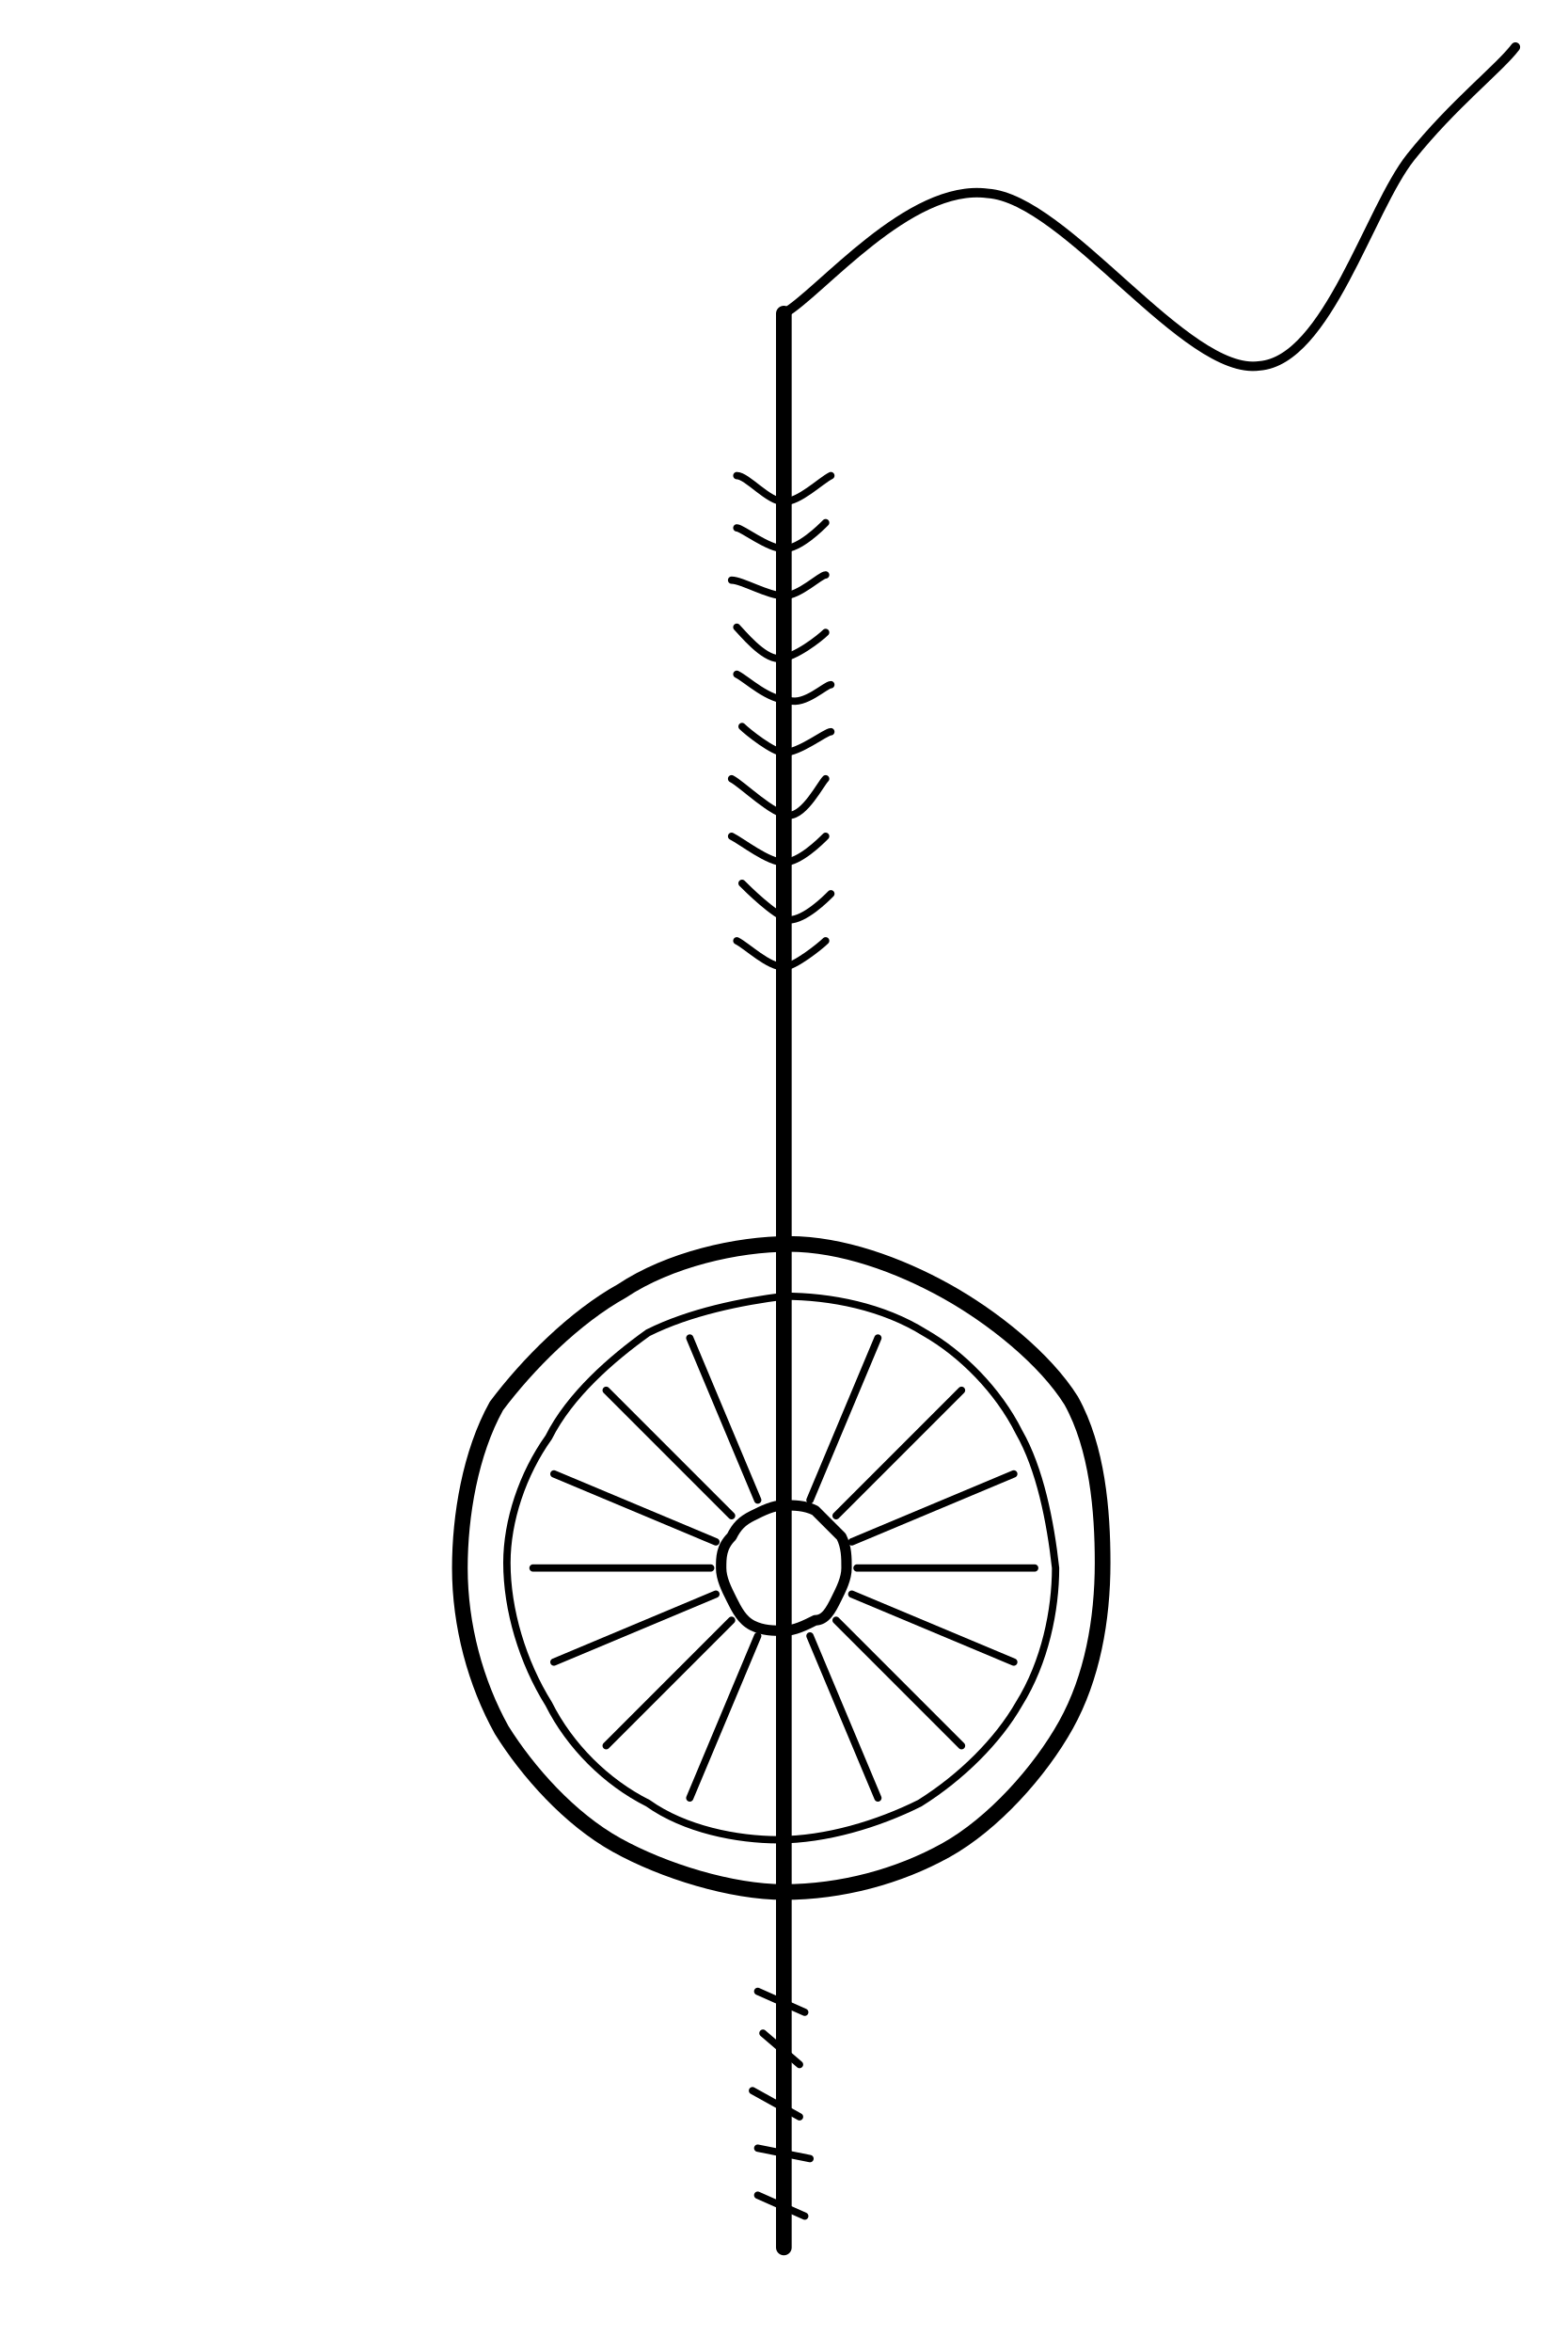
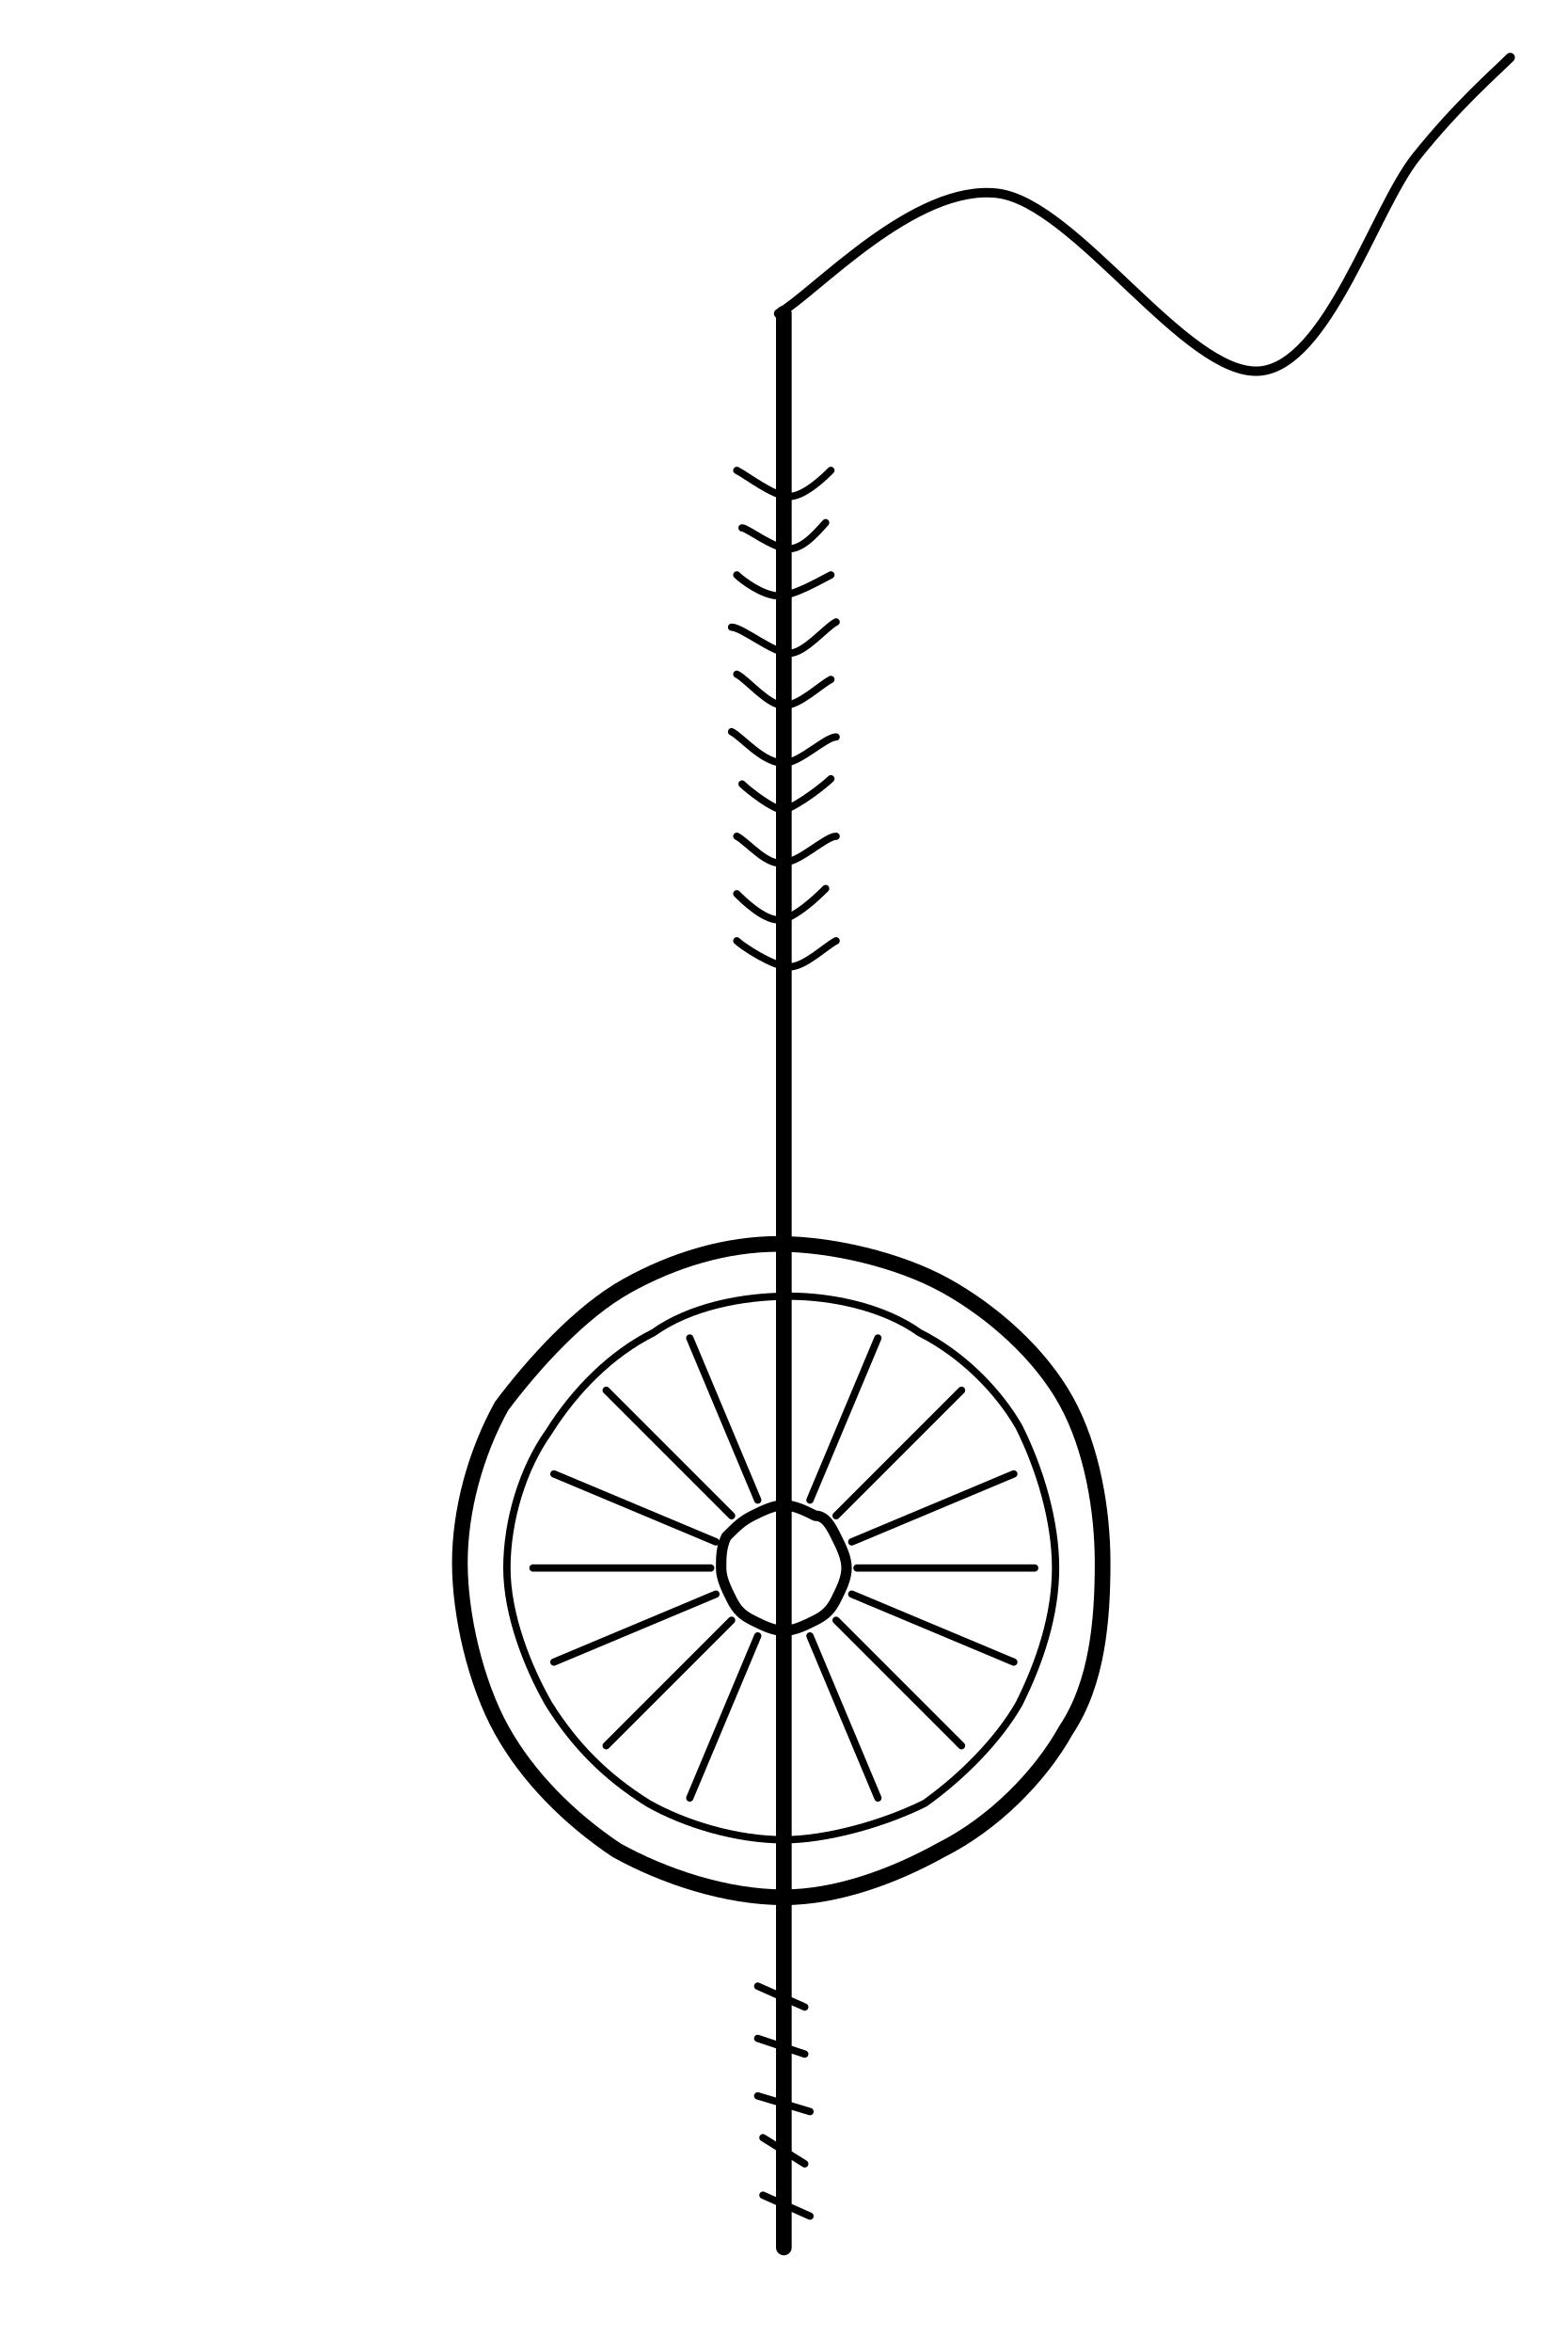
<svg xmlns="http://www.w3.org/2000/svg" viewBox="0 0 300 450" fill="none" stroke="currentColor" stroke-linecap="round" stroke-linejoin="round" aria-hidden="true" focusable="false">
  <line x1="150" y1="60" x2="150" y2="430" stroke-width="3" />
-   <path d="M211 299C211 310 209 321 204 330C199 339 190 349 181 354C172 359 161 362 150 362C140 362 127 358 118 353C109 348 101 339 96 331C91 322 88 311 88 300C88 290 90 278 95 269C101 261 110 252 119 247C128 241 141 238 151 238C161 238 172 242 181 247C190 252 200 260 205 268C210 277 211 289 211 299Z" stroke-width="3" />
-   <path d="M202 300C202 308 200 318 195 326C191 333 184 340 176 345C168 349 158 352 149 352C141 352 131 350 124 345C116 341 109 334 105 326C100 318 97 308 97 299C97 291 100 282 105 275C109 267 117 260 124 255C132 251 142 249 150 248C159 248 169 250 177 255C184 259 191 266 195 274C199 281 201 291 202 300Z" stroke-width="1.4" />
+   <path d="M211 299C211 310 210 322 204 331C199 340 190 349 180 354C171 359 160 363 150 363C139 363 127 359 118 354C109 348 101 340 96 331C91 322 88 309 88 299C88 289 91 278 96 269C102 261 111 251 120 246C129 241 139 238 149 238C159 238 172 241 181 246C190 251 199 259 204 268C209 277 211 289 211 299Z" stroke-width="3" />
+   <path d="M202 300C202 309 199 318 195 326C191 333 184 340 177 345C169 349 158 352 150 352C141 352 131 349 124 345C116 340 110 334 105 326C101 319 97 309 97 300C97 291 100 281 105 274C110 266 117 259 125 255C132 250 142 248 151 248C159 248 169 250 176 255C184 259 191 266 195 273C199 281 202 291 202 300Z" stroke-width="1.4" />
  <line x1="164" y1="300" x2="198" y2="300" stroke-width="1.4" />
  <line x1="163" y1="305" x2="194" y2="318" stroke-width="1.4" />
  <line x1="160" y1="310" x2="184" y2="334" stroke-width="1.4" />
  <line x1="155" y1="313" x2="168" y2="344" stroke-width="1.4" />
  <line x1="150" y1="314" x2="150" y2="348" stroke-width="1.4" />
  <line x1="145" y1="313" x2="132" y2="344" stroke-width="1.4" />
  <line x1="140" y1="310" x2="116" y2="334" stroke-width="1.4" />
  <line x1="137" y1="305" x2="106" y2="318" stroke-width="1.4" />
  <line x1="136" y1="300" x2="102" y2="300" stroke-width="1.4" />
  <line x1="137" y1="295" x2="106" y2="282" stroke-width="1.4" />
  <line x1="140" y1="290" x2="116" y2="266" stroke-width="1.4" />
  <line x1="145" y1="287" x2="132" y2="256" stroke-width="1.4" />
  <line x1="150" y1="286" x2="150" y2="252" stroke-width="1.4" />
  <line x1="155" y1="287" x2="168" y2="256" stroke-width="1.4" />
  <line x1="160" y1="290" x2="184" y2="266" stroke-width="1.4" />
  <line x1="163" y1="295" x2="194" y2="282" stroke-width="1.4" />
-   <path d="M162 300C162 302 161 304 160 306C159 308 158 310 156 310C154 311 152 312 150 312C148 312 146 312 144 311C142 310 141 308 140 306C139 304 138 302 138 300C138 298 138 296 140 294C141 292 142 291 144 290C146 289 148 288 150 288C152 288 154 288 156 289C158 291 159 292 161 294C162 296 162 298 162 300Z" stroke-width="2" />
-   <path d="M141 91C143 91 147 96 150 96C153 96 157 92 159 91" stroke-width="1.4" />
-   <path d="M141 101C142 101 147 105 150 105C153 105 157 101 158 100" stroke-width="1.4" />
-   <path d="M140 111C142 111 147 114 150 114C153 114 157 110 158 110" stroke-width="1.4" />
-   <path d="M141 120C142 121 146 126 149 126C152 126 157 122 158 121" stroke-width="1.4" />
-   <path d="M141 129C143 130 147 134 151 134C154 135 158 131 159 131" stroke-width="1.4" />
-   <path d="M142 139C143 140 148 144 150 144C153 144 158 140 159 140" stroke-width="1.4" />
-   <path d="M140 149C142 150 148 156 151 156C154 156 157 150 158 149" stroke-width="1.4" />
-   <path d="M140 160C142 161 147 165 150 165C153 165 157 161 158 160" stroke-width="1.4" />
-   <path d="M142 169C143 170 148 175 151 176C154 176 158 172 159 171" stroke-width="1.4" />
-   <path d="M141 180C143 181 147 185 150 185C152 185 157 181 158 180" stroke-width="1.4" />
-   <path d="M150 60C157 56 174 35 189 37C204 38 227 72 241 70C254 69 262 40 270 30C278 20 287 13 290 9" stroke-width="1.8" />
-   <path d="M145 381 L154 385" stroke-width="1.4" />
-   <path d="M146 389 L153 395" stroke-width="1.4" />
-   <path d="M144 400 L153 405" stroke-width="1.4" />
-   <path d="M145 411 L155 413" stroke-width="1.4" />
-   <path d="M145 420 L154 424" stroke-width="1.4" />
+   <path d="M162 300C162 302 161 304 160 306C159 308 158 309 156 310C154 311 152 312 150 312C148 312 146 311 144 310C142 309 141 308 140 306C139 304 138 302 138 300C138 298 138 296 139 294C141 292 142 291 144 290C146 289 148 288 150 288C152 288 154 289 156 290C158 290 159 292 160 294C161 296 162 298 162 300Z" stroke-width="2" />
+   <path d="M141 90C143 91 148 95 151 95C154 95 158 91 159 90" stroke-width="1.4" />
+   <path d="M142 101C143 101 148 105 151 105C154 105 157 101 158 100" stroke-width="1.4" />
+   <path d="M141 110C142 111 146 114 149 114C152 114 157 111 159 110" stroke-width="1.4" />
+   <path d="M140 120C142 120 148 125 151 125C154 125 158 120 160 119" stroke-width="1.4" />
+   <path d="M141 129C143 130 147 135 150 135C153 135 157 131 159 130" stroke-width="1.4" />
+   <path d="M140 140C142 141 146 146 150 146C153 146 158 141 160 141" stroke-width="1.4" />
+   <path d="M142 150C143 151 148 155 150 155C153 154 158 150 159 149" stroke-width="1.4" />
+   <path d="M141 160C143 161 147 166 150 165C153 165 158 160 160 160" stroke-width="1.4" />
+   <path d="M141 171C142 172 146 176 149 176C152 176 157 171 158 170" stroke-width="1.4" />
+   <path d="M141 180C142 181 148 185 151 185C154 185 158 181 160 180" stroke-width="1.4" />
+   <path d="M149 60C156 56 175 35 191 37C206 39 227 72 241 71C254 70 263 40 271 30C279 20 286 14 289 11" stroke-width="1.8" />
+   <path d="M145 380 L154 384" stroke-width="1.4" />
+   <path d="M145 390 L154 393" stroke-width="1.4" />
+   <path d="M145 401 L155 404" stroke-width="1.4" />
+   <path d="M146 409 L154 414" stroke-width="1.4" />
+   <path d="M146 420 L155 424" stroke-width="1.4" />
</svg>
